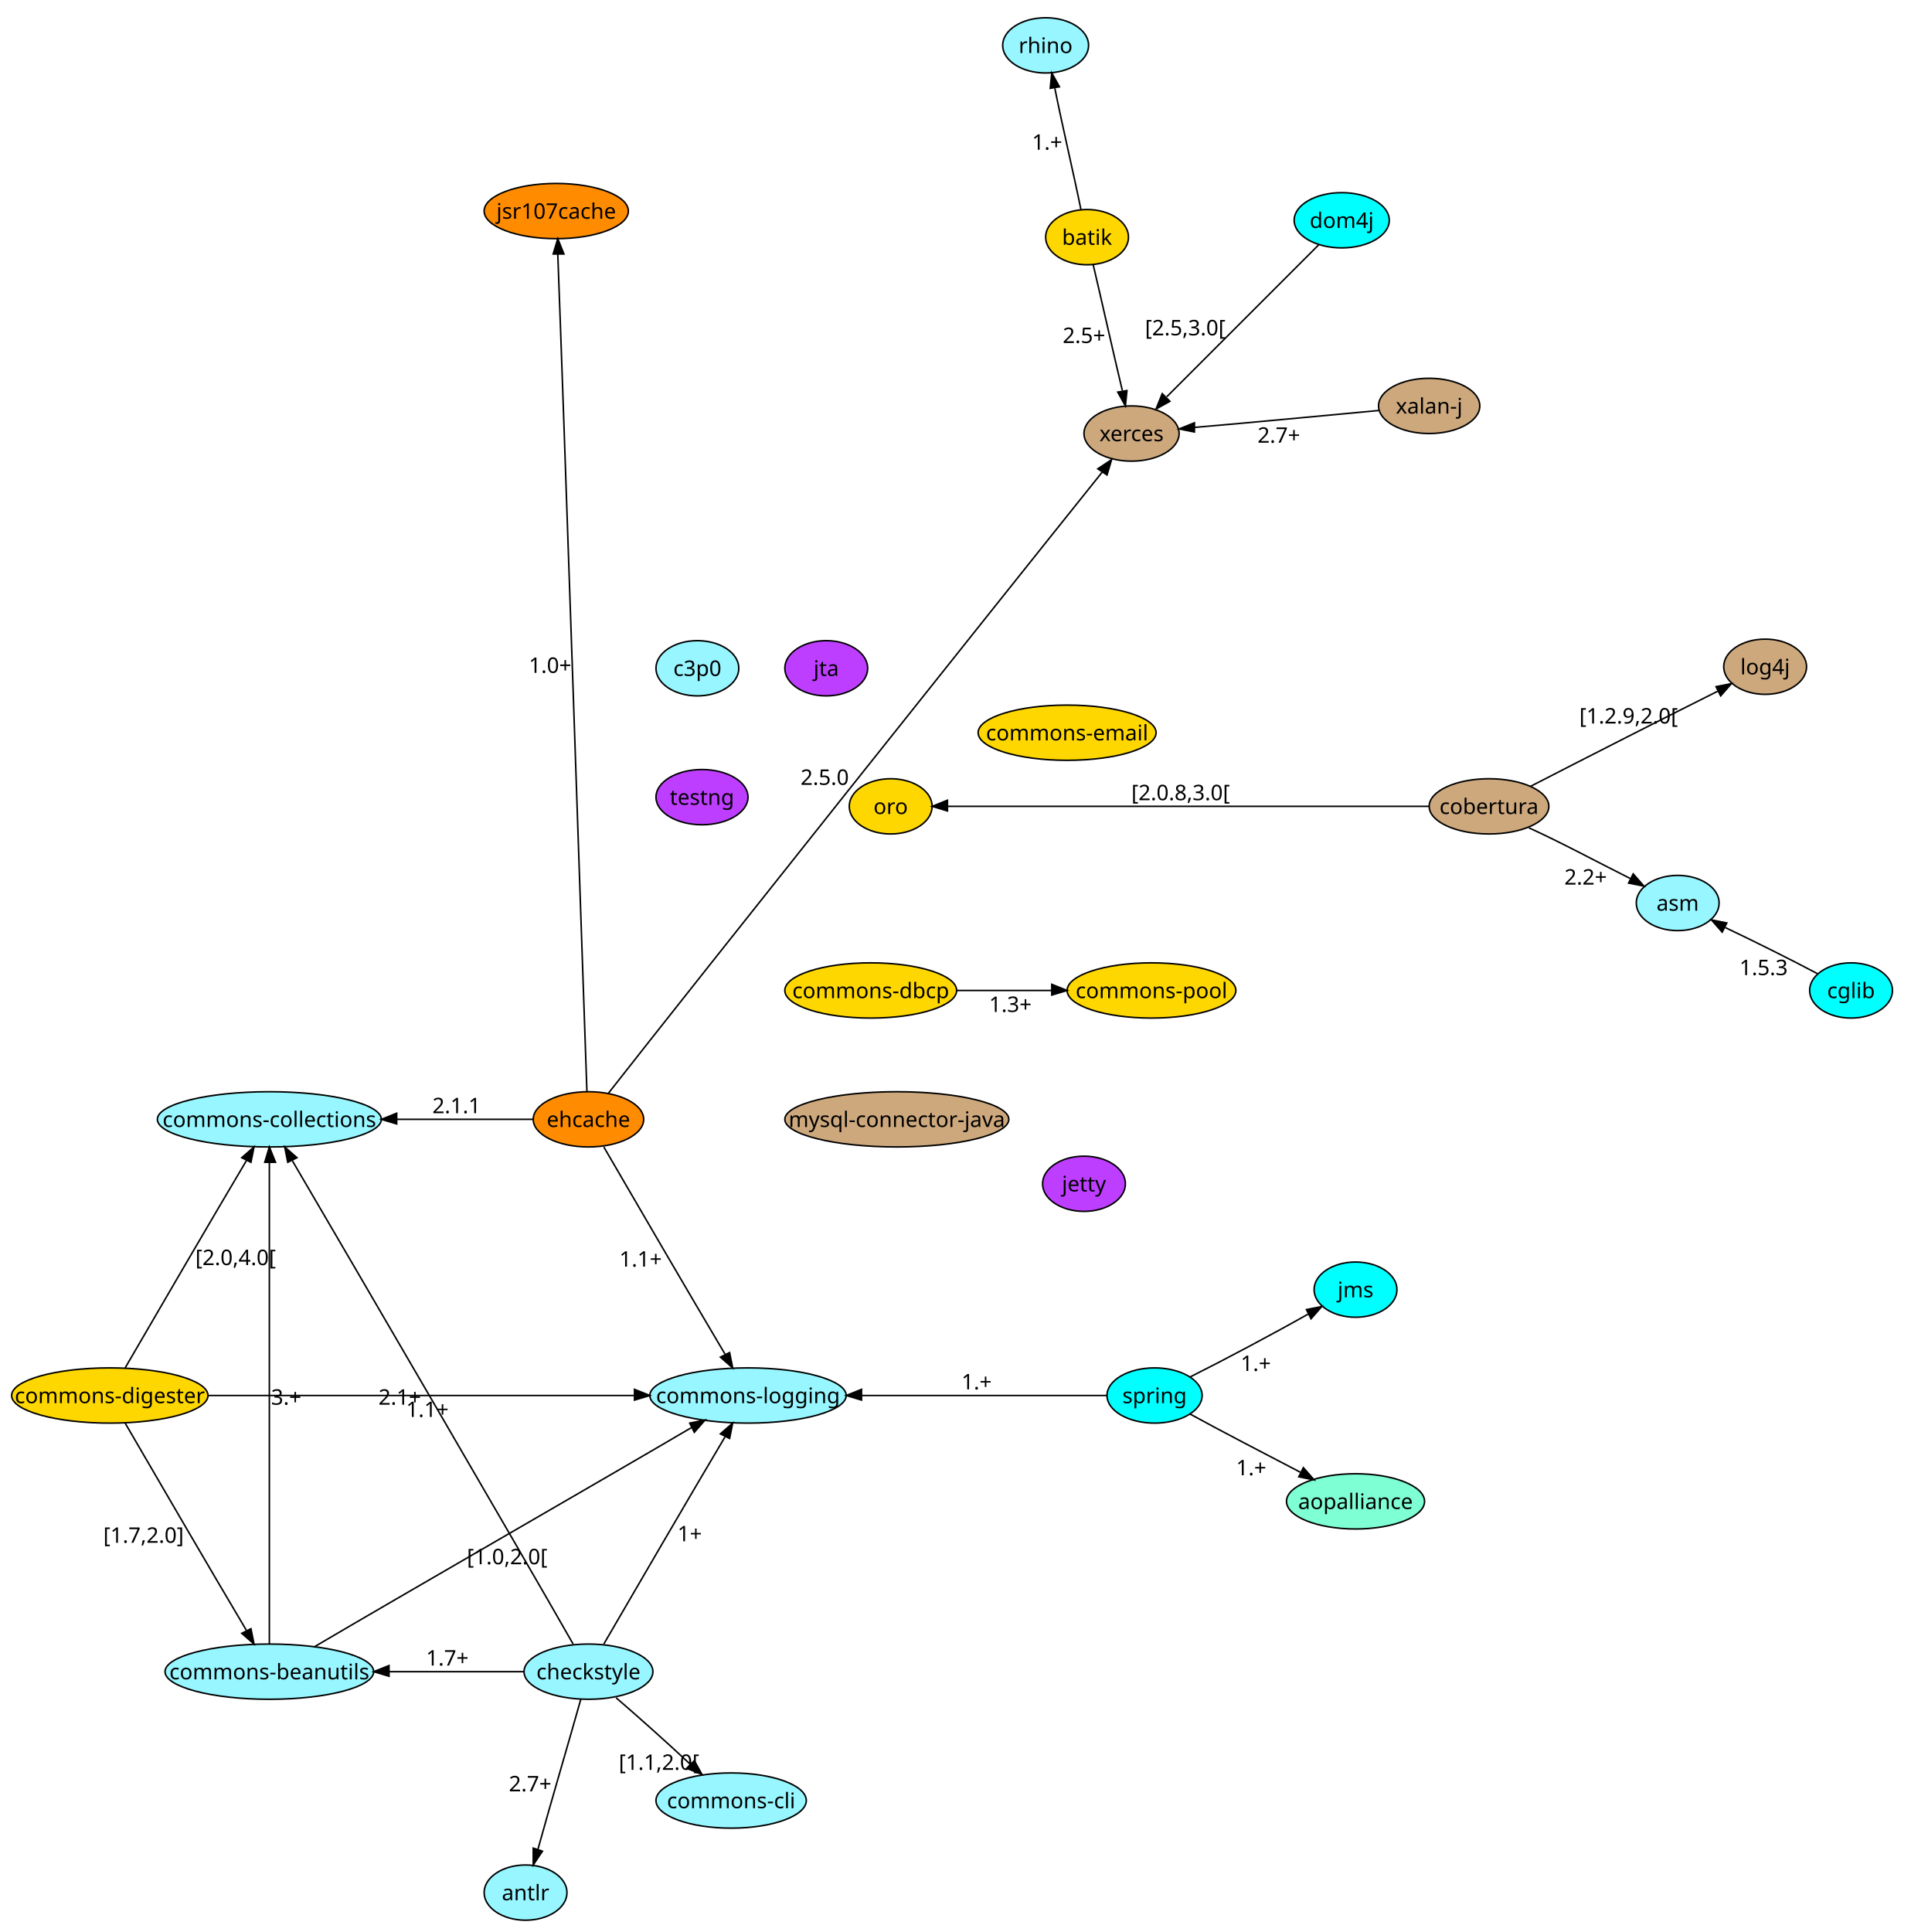
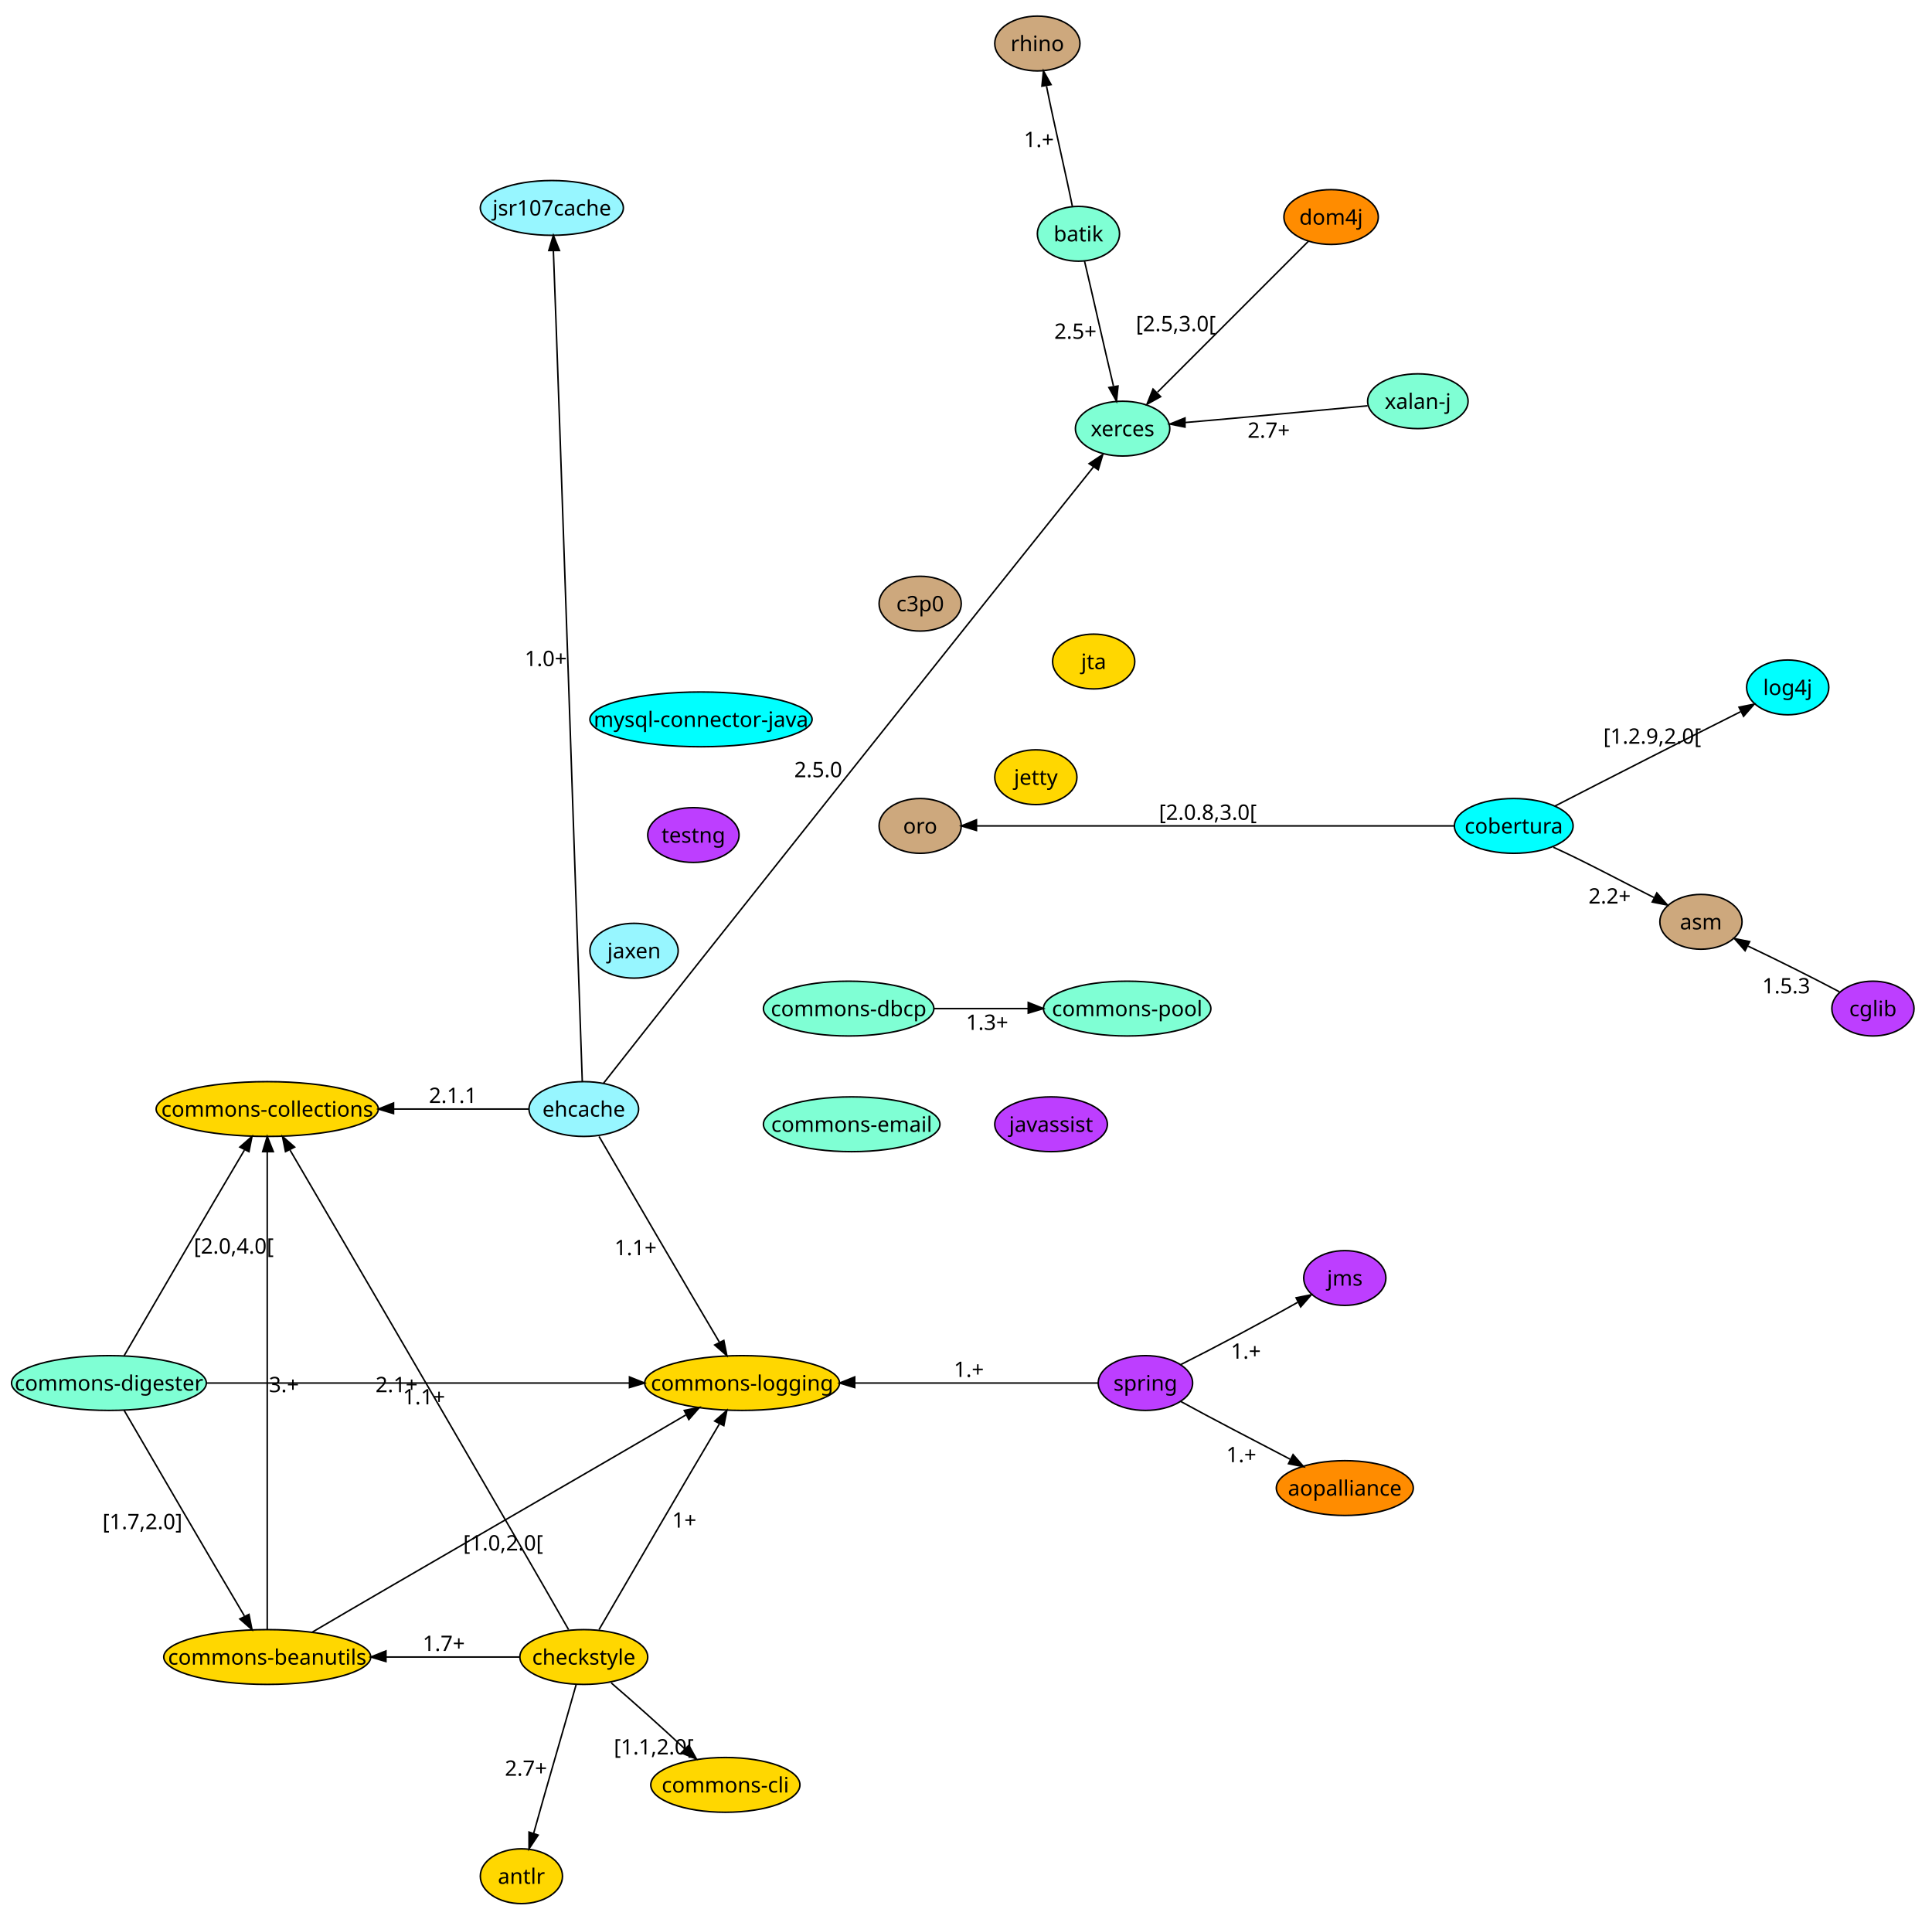
- <svg xmlns="http://www.w3.org/2000/svg" width="795pt" height="804pt" viewBox="-1 -1 794 803">
-   <g id="graph0" class="graph" transform="scale(0.637681)" style="font-family:Times-Roman;font-size:14.00;">
+ <svg xmlns="http://www.w3.org/2000/svg" width="804pt" height="797pt" viewBox="-1 -1 803 796">
+   <g id="graph0" class="graph" transform="scale(0.632588)" style="font-family:Times-Roman;font-size:14.00;">
    <g id="node3" class="node">
-       <ellipse cx="456" cy="518" rx="30" ry="18" style="fill:#bd3eff;stroke:black;" />
-       <text text-anchor="middle" x="456" y="523">testng</text>
+       <ellipse cx="454" cy="547" rx="30" ry="18" style="fill:#bd3eff;stroke:black;" />
+       <text text-anchor="middle" x="454" y="552">testng</text>
    </g>
    <g id="node6" class="node">
-       <ellipse cx="382" cy="1088" rx="42" ry="18" style="fill:#97f6ff;stroke:black;" />
-       <text text-anchor="middle" x="382" y="1093">checkstyle</text>
-     </g>
-     <g id="node8" class="node">
-       <ellipse cx="341" cy="1232" rx="27" ry="18" style="fill:#97f6ff;stroke:black;" />
-       <text text-anchor="middle" x="341" y="1237">antlr</text>
-     </g>
-     <g id="edge6" class="edge">
-       <path style="fill:none;stroke:black;" d="M377,1106C370,1131 357,1175 349,1204" />
-       <polygon style="fill:black;stroke:black;" points="352,1205 346,1214 346,1203 352,1205" />
-       <text text-anchor="middle" x="344" y="1166">2.7+</text>
-     </g>
-     <g id="node10" class="node">
-       <ellipse cx="475" cy="1172" rx="49" ry="18" style="fill:#97f6ff;stroke:black;" />
-       <text text-anchor="middle" x="475" y="1177">commons-cli</text>
+       <ellipse cx="415" cy="623" rx="29" ry="18" style="fill:#97f6ff;stroke:black;" />
+       <text text-anchor="middle" x="415" y="628">jaxen</text>
+     </g>
+     <g id="node9" class="node">
+       <ellipse cx="382" cy="1087" rx="42" ry="18" style="fill:gold;stroke:black;" />
+       <text text-anchor="middle" x="382" y="1092">checkstyle</text>
+     </g>
+     <g id="node11" class="node">
+       <ellipse cx="341" cy="1231" rx="27" ry="18" style="fill:gold;stroke:black;" />
+       <text text-anchor="middle" x="341" y="1236">antlr</text>
    </g>
    <g id="edge8" class="edge">
-       <path style="fill:none;stroke:black;" d="M400,1105C414,1117 433,1134 448,1148" />
-       <polygon style="fill:black;stroke:black;" points="451,1146 456,1155 446,1151 451,1146" />
-       <text text-anchor="middle" x="428" y="1152">[1.1,2.0[</text>
-     </g>
-     <g id="node12" class="node">
-       <ellipse cx="174" cy="728" rx="73" ry="18" style="fill:#97f6ff;stroke:black;" />
-       <text text-anchor="middle" x="174" y="733">commons-collections</text>
+       <path style="fill:none;stroke:black;" d="M377,1105C370,1130 357,1174 349,1203" />
+       <polygon style="fill:black;stroke:black;" points="352,1204 346,1213 346,1202 352,1204" />
+       <text text-anchor="middle" x="344" y="1165">2.7+</text>
+     </g>
+     <g id="node13" class="node">
+       <ellipse cx="475" cy="1171" rx="49" ry="18" style="fill:gold;stroke:black;" />
+       <text text-anchor="middle" x="475" y="1176">commons-cli</text>
    </g>
    <g id="edge10" class="edge">
-       <path style="fill:none;stroke:black;" d="M372,1070C339,1012 230,825 189,755" />
-       <polygon style="fill:black;stroke:black;" points="186,756 184,746 192,753 186,756" />
-       <text text-anchor="middle" x="259" y="914">2.1+</text>
-     </g>
-     <g id="node14" class="node">
-       <ellipse cx="486" cy="908" rx="64" ry="18" style="fill:#97f6ff;stroke:black;" />
-       <text text-anchor="middle" x="486" y="913">commons-logging</text>
+       <path style="fill:none;stroke:black;" d="M400,1104C414,1116 433,1133 448,1147" />
+       <polygon style="fill:black;stroke:black;" points="451,1145 456,1154 446,1150 451,1145" />
+       <text text-anchor="middle" x="428" y="1151">[1.1,2.0[</text>
+     </g>
+     <g id="node15" class="node">
+       <ellipse cx="174" cy="727" rx="73" ry="18" style="fill:gold;stroke:black;" />
+       <text text-anchor="middle" x="174" y="732">commons-collections</text>
    </g>
    <g id="edge12" class="edge">
-       <path style="fill:none;stroke:black;" d="M392,1070C410,1039 449,972 471,935" />
-       <polygon style="fill:black;stroke:black;" points="468,933 476,926 474,936 468,933" />
-       <text text-anchor="middle" x="448" y="1003">1+</text>
-     </g>
-     <g id="node16" class="node">
-       <ellipse cx="174" cy="1088" rx="68" ry="18" style="fill:#97f6ff;stroke:black;" />
-       <text text-anchor="middle" x="174" y="1093">commons-beanutils</text>
+       <path style="fill:none;stroke:black;" d="M372,1069C339,1011 230,824 189,754" />
+       <polygon style="fill:black;stroke:black;" points="186,755 184,745 192,752 186,755" />
+       <text text-anchor="middle" x="259" y="913">2.1+</text>
+     </g>
+     <g id="node17" class="node">
+       <ellipse cx="486" cy="907" rx="64" ry="18" style="fill:gold;stroke:black;" />
+       <text text-anchor="middle" x="486" y="912">commons-logging</text>
    </g>
    <g id="edge14" class="edge">
-       <path style="fill:none;stroke:black;" d="M340,1088C315,1088 282,1088 252,1088" />
-       <polygon style="fill:black;stroke:black;" points="252,1091 242,1088 252,1084 252,1091" />
-       <text text-anchor="middle" x="290" y="1084">1.7+</text>
-     </g>
-     <g id="edge64" class="edge">
-       <path style="fill:none;stroke:black;" d="M174,1070C174,1011 174,827 174,756" />
-       <polygon style="fill:black;stroke:black;" points="171,756 174,746 178,756 171,756" />
-       <text text-anchor="middle" x="185" y="914">3.+</text>
-     </g>
-     <g id="edge62" class="edge">
-       <path style="fill:none;stroke:black;" d="M203,1072C259,1039 386,966 449,929" />
-       <polygon style="fill:black;stroke:black;" points="448,926 458,924 451,932 448,926" />
-       <text text-anchor="middle" x="329" y="1018">[1.0,2.0[</text>
+       <path style="fill:none;stroke:black;" d="M392,1069C410,1038 449,971 471,934" />
+       <polygon style="fill:black;stroke:black;" points="468,932 476,925 474,935 468,932" />
+       <text text-anchor="middle" x="448" y="1002">1+</text>
    </g>
    <g id="node19" class="node">
-       <ellipse cx="579" cy="524" rx="27" ry="18" style="fill:gold;stroke:black;" />
-       <text text-anchor="middle" x="579" y="529">oro</text>
+       <ellipse cx="174" cy="1087" rx="68" ry="18" style="fill:gold;stroke:black;" />
+       <text text-anchor="middle" x="174" y="1092">commons-beanutils</text>
+     </g>
+     <g id="edge16" class="edge">
+       <path style="fill:none;stroke:black;" d="M340,1087C315,1087 282,1087 252,1087" />
+       <polygon style="fill:black;stroke:black;" points="252,1090 242,1087 252,1083 252,1090" />
+       <text text-anchor="middle" x="290" y="1083">1.7+</text>
+     </g>
+     <g id="edge68" class="edge">
+       <path style="fill:none;stroke:black;" d="M174,1069C174,1010 174,826 174,755" />
+       <polygon style="fill:black;stroke:black;" points="171,755 174,745 178,755 171,755" />
+       <text text-anchor="middle" x="185" y="913">3.+</text>
+     </g>
+     <g id="edge66" class="edge">
+       <path style="fill:none;stroke:black;" d="M203,1071C259,1038 386,965 449,928" />
+       <polygon style="fill:black;stroke:black;" points="448,925 458,923 451,931 448,925" />
+       <text text-anchor="middle" x="329" y="1017">[1.0,2.0[</text>
    </g>
    <g id="node22" class="node">
-       <ellipse cx="930" cy="263" rx="33" ry="18" style="fill:#cda87d;stroke:black;" />
-       <text text-anchor="middle" x="930" y="268">xalan-j</text>
-     </g>
-     <g id="node24" class="node">
-       <ellipse cx="736" cy="281" rx="31" ry="18" style="fill:#cda87d;stroke:black;" />
-       <text text-anchor="middle" x="736" y="286">xerces</text>
-     </g>
-     <g id="edge20" class="edge">
-       <path style="fill:none;stroke:black;" d="M897,266C864,269 813,274 777,277" />
-       <polygon style="fill:black;stroke:black;" points="777,280 767,278 777,274 777,280" />
-       <text text-anchor="middle" x="832" y="287">2.7+</text>
-     </g>
-     <g id="node29" class="node">
-       <ellipse cx="873" cy="142" rx="31" ry="18" style="fill:cyan;stroke:black;" />
-       <text text-anchor="middle" x="873" y="147">dom4j</text>
-     </g>
-     <g id="edge26" class="edge">
-       <path style="fill:none;stroke:black;" d="M858,158C834,182 787,229 759,257" />
-       <polygon style="fill:black;stroke:black;" points="761,260 752,265 756,255 761,260" />
-       <text text-anchor="middle" x="771" y="217">[2.5,3.0[</text>
-     </g>
-     <g id="node33" class="node">
-       <ellipse cx="361" cy="136" rx="47" ry="18" style="fill:darkorange;stroke:black;" />
-       <text text-anchor="middle" x="361" y="141">jsr107cache</text>
+       <ellipse cx="603" cy="541" rx="27" ry="18" style="fill:#cda87d;stroke:black;" />
+       <text text-anchor="middle" x="603" y="546">oro</text>
+     </g>
+     <g id="node25" class="node">
+       <ellipse cx="930" cy="262" rx="33" ry="18" style="fill:aquamarine;stroke:black;" />
+       <text text-anchor="middle" x="930" y="267">xalan-j</text>
+     </g>
+     <g id="node27" class="node">
+       <ellipse cx="736" cy="280" rx="31" ry="18" style="fill:aquamarine;stroke:black;" />
+       <text text-anchor="middle" x="736" y="285">xerces</text>
+     </g>
+     <g id="edge22" class="edge">
+       <path style="fill:none;stroke:black;" d="M897,265C864,268 813,273 777,276" />
+       <polygon style="fill:black;stroke:black;" points="777,279 767,277 777,273 777,279" />
+       <text text-anchor="middle" x="832" y="286">2.7+</text>
+     </g>
+     <g id="node32" class="node">
+       <ellipse cx="873" cy="141" rx="31" ry="18" style="fill:darkorange;stroke:black;" />
+       <text text-anchor="middle" x="873" y="146">dom4j</text>
+     </g>
+     <g id="edge28" class="edge">
+       <path style="fill:none;stroke:black;" d="M858,157C834,181 787,228 759,256" />
+       <polygon style="fill:black;stroke:black;" points="761,259 752,264 756,254 761,259" />
+       <text text-anchor="middle" x="771" y="216">[2.5,3.0[</text>
    </g>
    <g id="node36" class="node">
-       <ellipse cx="705" cy="770" rx="27" ry="18" style="fill:#bd3eff;stroke:black;" />
-       <text text-anchor="middle" x="705" y="775">jetty</text>
+       <ellipse cx="689" cy="737" rx="37" ry="18" style="fill:#bd3eff;stroke:black;" />
+       <text text-anchor="middle" x="689" y="742">javassist</text>
    </g>
    <g id="node39" class="node">
-       <ellipse cx="680" cy="28" rx="28" ry="18" style="fill:#97f6ff;stroke:black;" />
-       <text text-anchor="middle" x="680" y="33">rhino</text>
+       <ellipse cx="361" cy="135" rx="47" ry="18" style="fill:#97f6ff;stroke:black;" />
+       <text text-anchor="middle" x="361" y="140">jsr107cache</text>
    </g>
    <g id="node42" class="node">
-       <ellipse cx="707" cy="153" rx="27" ry="18" style="fill:gold;stroke:black;" />
-       <text text-anchor="middle" x="707" y="158">batik</text>
-     </g>
-     <g id="edge38" class="edge">
-       <path style="fill:none;stroke:black;" d="M711,171C716,192 724,228 730,253" />
-       <polygon style="fill:black;stroke:black;" points="733,253 732,263 727,254 733,253" />
-       <text text-anchor="middle" x="705" y="222">2.5+</text>
-     </g>
-     <g id="edge36" class="edge">
-       <path style="fill:none;stroke:black;" d="M703,135C699,115 691,81 686,56" />
-       <polygon style="fill:black;stroke:black;" points="683,56 684,46 689,55 683,56" />
-       <text text-anchor="middle" x="681" y="96">1.+</text>
-     </g>
-     <g id="node47" class="node">
-       <ellipse cx="583" cy="728" rx="73" ry="18" style="fill:#cda87d;stroke:black;" />
-       <text text-anchor="middle" x="583" y="733">mysql-connector-java</text>
-     </g>
-     <g id="node50" class="node">
-       <ellipse cx="882" cy="977" rx="45" ry="18" style="fill:aquamarine;stroke:black;" />
-       <text text-anchor="middle" x="882" y="982">aopalliance</text>
+       <ellipse cx="679" cy="509" rx="27" ry="18" style="fill:gold;stroke:black;" />
+       <text text-anchor="middle" x="679" y="514">jetty</text>
+     </g>
+     <g id="node45" class="node">
+       <ellipse cx="680" cy="27" rx="28" ry="18" style="fill:#cda87d;stroke:black;" />
+       <text text-anchor="middle" x="680" y="32">rhino</text>
+     </g>
+     <g id="node48" class="node">
+       <ellipse cx="707" cy="152" rx="27" ry="18" style="fill:aquamarine;stroke:black;" />
+       <text text-anchor="middle" x="707" y="157">batik</text>
+     </g>
+     <g id="edge42" class="edge">
+       <path style="fill:none;stroke:black;" d="M711,170C716,191 724,227 730,252" />
+       <polygon style="fill:black;stroke:black;" points="733,252 732,262 727,253 733,252" />
+       <text text-anchor="middle" x="705" y="221">2.5+</text>
+     </g>
+     <g id="edge40" class="edge">
+       <path style="fill:none;stroke:black;" d="M703,134C699,114 691,80 686,55" />
+       <polygon style="fill:black;stroke:black;" points="683,55 684,45 689,54 683,55" />
+       <text text-anchor="middle" x="681" y="95">1.+</text>
    </g>
    <g id="node53" class="node">
-       <ellipse cx="751" cy="908" rx="31" ry="18" style="fill:cyan;stroke:black;" />
-       <text text-anchor="middle" x="751" y="913">spring</text>
-     </g>
-     <g id="edge48" class="edge">
-       <path style="fill:none;stroke:black;" d="M720,908C681,908 613,908 560,908" />
-       <polygon style="fill:black;stroke:black;" points="560,911 550,908 560,904 560,911" />
-       <text text-anchor="middle" x="635" y="904">1.+</text>
-     </g>
-     <g id="edge46" class="edge">
-       <path style="fill:none;stroke:black;" d="M774,920C794,931 823,946 846,958" />
-       <polygon style="fill:black;stroke:black;" points="848,955 855,963 845,961 848,955" />
-       <text text-anchor="middle" x="814" y="960">1.+</text>
-     </g>
-     <g id="node57" class="node">
-       <ellipse cx="882" cy="839" rx="27" ry="18" style="fill:cyan;stroke:black;" />
-       <text text-anchor="middle" x="882" y="844">jms</text>
+       <ellipse cx="459" cy="471" rx="73" ry="18" style="fill:cyan;stroke:black;" />
+       <text text-anchor="middle" x="459" y="476">mysql-connector-java</text>
+     </g>
+     <g id="node56" class="node">
+       <ellipse cx="882" cy="976" rx="45" ry="18" style="fill:darkorange;stroke:black;" />
+       <text text-anchor="middle" x="882" y="981">aopalliance</text>
+     </g>
+     <g id="node59" class="node">
+       <ellipse cx="751" cy="907" rx="31" ry="18" style="fill:#bd3eff;stroke:black;" />
+       <text text-anchor="middle" x="751" y="912">spring</text>
+     </g>
+     <g id="edge52" class="edge">
+       <path style="fill:none;stroke:black;" d="M720,907C681,907 613,907 560,907" />
+       <polygon style="fill:black;stroke:black;" points="560,910 550,907 560,903 560,910" />
+       <text text-anchor="middle" x="635" y="903">1.+</text>
    </g>
    <g id="edge50" class="edge">
-       <path style="fill:none;stroke:black;" d="M774,896C796,885 828,868 851,855" />
-       <polygon style="fill:black;stroke:black;" points="850,852 860,850 853,858 850,852" />
-       <text text-anchor="middle" x="817" y="892">1.+</text>
-     </g>
-     <g id="node62" class="node">
-       <ellipse cx="537" cy="434" rx="27" ry="18" style="fill:#bd3eff;stroke:black;" />
-       <text text-anchor="middle" x="537" y="439">jta</text>
-     </g>
-     <g id="node65" class="node">
-       <ellipse cx="1092" cy="587" rx="27" ry="18" style="fill:#97f6ff;stroke:black;" />
-       <text text-anchor="middle" x="1092" y="592">asm</text>
-     </g>
-     <g id="node74" class="node">
-       <ellipse cx="566" cy="644" rx="56" ry="18" style="fill:gold;stroke:black;" />
-       <text text-anchor="middle" x="566" y="649">commons-dbcp</text>
-     </g>
-     <g id="node76" class="node">
-       <ellipse cx="749" cy="644" rx="55" ry="18" style="fill:gold;stroke:black;" />
-       <text text-anchor="middle" x="749" y="649">commons-pool</text>
-     </g>
-     <g id="edge68" class="edge">
-       <path style="fill:none;stroke:black;" d="M622,644C642,644 664,644 684,644" />
-       <polygon style="fill:black;stroke:black;" points="684,640 694,644 684,647 684,640" />
-       <text text-anchor="middle" x="657" y="658">1.3+</text>
+       <path style="fill:none;stroke:black;" d="M774,919C794,930 823,945 846,957" />
+       <polygon style="fill:black;stroke:black;" points="848,954 855,962 845,960 848,954" />
+       <text text-anchor="middle" x="814" y="959">1.+</text>
+     </g>
+     <g id="node63" class="node">
+       <ellipse cx="882" cy="838" rx="27" ry="18" style="fill:#bd3eff;stroke:black;" />
+       <text text-anchor="middle" x="882" y="843">jms</text>
+     </g>
+     <g id="edge54" class="edge">
+       <path style="fill:none;stroke:black;" d="M774,895C796,884 828,867 851,854" />
+       <polygon style="fill:black;stroke:black;" points="850,851 860,849 853,857 850,851" />
+       <text text-anchor="middle" x="817" y="891">1.+</text>
+     </g>
+     <g id="node68" class="node">
+       <ellipse cx="717" cy="433" rx="27" ry="18" style="fill:gold;stroke:black;" />
+       <text text-anchor="middle" x="717" y="438">jta</text>
+     </g>
+     <g id="node71" class="node">
+       <ellipse cx="1116" cy="604" rx="27" ry="18" style="fill:#cda87d;stroke:black;" />
+       <text text-anchor="middle" x="1116" y="609">asm</text>
+     </g>
+     <g id="node80" class="node">
+       <ellipse cx="556" cy="661" rx="56" ry="18" style="fill:aquamarine;stroke:black;" />
+       <text text-anchor="middle" x="556" y="666">commons-dbcp</text>
    </g>
    <g id="node82" class="node">
-       <ellipse cx="694" cy="476" rx="58" ry="18" style="fill:gold;stroke:black;" />
-       <text text-anchor="middle" x="694" y="481">commons-email</text>
-     </g>
-     <g id="node84" class="node">
-       <ellipse cx="70" cy="908" rx="64" ry="18" style="fill:gold;stroke:black;" />
-       <text text-anchor="middle" x="70" y="913">commons-digester</text>
+       <ellipse cx="739" cy="661" rx="55" ry="18" style="fill:aquamarine;stroke:black;" />
+       <text text-anchor="middle" x="739" y="666">commons-pool</text>
+     </g>
+     <g id="edge72" class="edge">
+       <path style="fill:none;stroke:black;" d="M612,661C632,661 654,661 674,661" />
+       <polygon style="fill:black;stroke:black;" points="674,657 684,661 674,664 674,657" />
+       <text text-anchor="middle" x="647" y="675">1.3+</text>
+     </g>
+     <g id="node88" class="node">
+       <ellipse cx="558" cy="737" rx="58" ry="18" style="fill:aquamarine;stroke:black;" />
+       <text text-anchor="middle" x="558" y="742">commons-email</text>
+     </g>
+     <g id="node90" class="node">
+       <ellipse cx="70" cy="907" rx="64" ry="18" style="fill:aquamarine;stroke:black;" />
+       <text text-anchor="middle" x="70" y="912">commons-digester</text>
+     </g>
+     <g id="edge84" class="edge">
+       <path style="fill:none;stroke:black;" d="M80,889C98,858 137,791 159,754" />
+       <polygon style="fill:black;stroke:black;" points="156,752 164,745 162,755 156,752" />
+       <text text-anchor="middle" x="152" y="822">[2.0,4.0[</text>
    </g>
    <g id="edge80" class="edge">
-       <path style="fill:none;stroke:black;" d="M80,890C98,859 137,792 159,755" />
-       <polygon style="fill:black;stroke:black;" points="156,753 164,746 162,756 156,753" />
-       <text text-anchor="middle" x="152" y="823">[2.0,4.0[</text>
-     </g>
-     <g id="edge76" class="edge">
-       <path style="fill:none;stroke:black;" d="M134,908C209,908 333,908 412,908" />
-       <polygon style="fill:black;stroke:black;" points="412,904 422,908 412,911 412,904" />
-       <text text-anchor="middle" x="277" y="922">1.1+</text>
-     </g>
-     <g id="edge78" class="edge">
-       <path style="fill:none;stroke:black;" d="M80,926C98,957 137,1024 159,1061" />
-       <polygon style="fill:black;stroke:black;" points="162,1060 164,1070 156,1063 162,1060" />
-       <text text-anchor="middle" x="92" y="1004">[1.7,2.0]</text>
-     </g>
-     <g id="node102" class="node">
-       <ellipse cx="969" cy="524" rx="39" ry="18" style="fill:#cda87d;stroke:black;" />
-       <text text-anchor="middle" x="969" y="529">cobertura</text>
-     </g>
-     <g id="edge98" class="edge">
-       <path style="fill:none;stroke:black;" d="M930,524C855,524 690,524 616,524" />
-       <polygon style="fill:black;stroke:black;" points="616,527 606,524 616,520 616,527" />
-       <text text-anchor="middle" x="768" y="520">[2.0.8,3.0[</text>
+       <path style="fill:none;stroke:black;" d="M134,907C209,907 333,907 412,907" />
+       <polygon style="fill:black;stroke:black;" points="412,903 422,907 412,910 412,903" />
+       <text text-anchor="middle" x="277" y="921">1.1+</text>
+     </g>
+     <g id="edge82" class="edge">
+       <path style="fill:none;stroke:black;" d="M80,925C98,956 137,1023 159,1060" />
+       <polygon style="fill:black;stroke:black;" points="162,1059 164,1069 156,1062 162,1059" />
+       <text text-anchor="middle" x="92" y="1003">[1.7,2.0]</text>
+     </g>
+     <g id="node108" class="node">
+       <ellipse cx="993" cy="541" rx="39" ry="18" style="fill:cyan;stroke:black;" />
+       <text text-anchor="middle" x="993" y="546">cobertura</text>
+     </g>
+     <g id="edge102" class="edge">
+       <path style="fill:none;stroke:black;" d="M954,541C879,541 714,541 640,541" />
+       <polygon style="fill:black;stroke:black;" points="640,544 630,541 640,537 640,544" />
+       <text text-anchor="middle" x="792" y="537">[2.0.8,3.0[</text>
+     </g>
+     <g id="edge104" class="edge">
+       <path style="fill:none;stroke:black;" d="M1019,555C1039,564 1065,578 1085,588" />
+       <polygon style="fill:black;stroke:black;" points="1087,585 1094,593 1084,591 1087,585" />
+       <text text-anchor="middle" x="1056" y="592">2.2+</text>
+     </g>
+     <g id="node110" class="node">
+       <ellipse cx="1173" cy="450" rx="27" ry="18" style="fill:cyan;stroke:black;" />
+       <text text-anchor="middle" x="1173" y="455">log4j</text>
    </g>
    <g id="edge100" class="edge">
-       <path style="fill:none;stroke:black;" d="M995,538C1015,547 1041,561 1061,571" />
-       <polygon style="fill:black;stroke:black;" points="1063,568 1070,576 1060,574 1063,568" />
-       <text text-anchor="middle" x="1032" y="575">2.2+</text>
-     </g>
-     <g id="node104" class="node">
-       <ellipse cx="1149" cy="433" rx="27" ry="18" style="fill:#cda87d;stroke:black;" />
-       <text text-anchor="middle" x="1149" y="438">log4j</text>
-     </g>
-     <g id="edge96" class="edge">
-       <path style="fill:none;stroke:black;" d="M996,511C1029,494 1084,466 1118,449" />
-       <polygon style="fill:black;stroke:black;" points="1117,446 1127,444 1120,452 1117,446" />
-       <text text-anchor="middle" x="1060" y="470">[1.2.9,2.0[</text>
-     </g>
-     <g id="node111" class="node">
-       <ellipse cx="1205" cy="644" rx="27" ry="18" style="fill:cyan;stroke:black;" />
-       <text text-anchor="middle" x="1205" y="649">cglib</text>
-     </g>
-     <g id="edge106" class="edge">
-       <path style="fill:none;stroke:black;" d="M1183,633C1166,624 1142,612 1123,603" />
-       <polygon style="fill:black;stroke:black;" points="1121,606 1114,598 1124,600 1121,606" />
-       <text text-anchor="middle" x="1148" y="634">1.5.3</text>
-     </g>
-     <g id="node115" class="node">
-       <ellipse cx="382" cy="728" rx="36" ry="18" style="fill:darkorange;stroke:black;" />
-       <text text-anchor="middle" x="382" y="733">ehcache</text>
-     </g>
-     <g id="edge112" class="edge">
-       <path style="fill:none;stroke:black;" d="M346,728C322,728 288,728 257,728" />
-       <polygon style="fill:black;stroke:black;" points="257,731 247,728 257,724 257,731" />
-       <text text-anchor="middle" x="296" y="724">2.1.1</text>
+       <path style="fill:none;stroke:black;" d="M1020,528C1053,511 1108,483 1142,466" />
+       <polygon style="fill:black;stroke:black;" points="1141,463 1151,461 1144,469 1141,463" />
+       <text text-anchor="middle" x="1084" y="487">[1.2.9,2.0[</text>
+     </g>
+     <g id="node117" class="node">
+       <ellipse cx="1229" cy="661" rx="27" ry="18" style="fill:#bd3eff;stroke:black;" />
+       <text text-anchor="middle" x="1229" y="666">cglib</text>
    </g>
    <g id="edge110" class="edge">
-       <path style="fill:none;stroke:black;" d="M392,746C410,777 449,844 471,881" />
-       <polygon style="fill:black;stroke:black;" points="474,880 476,890 468,883 474,880" />
-       <text text-anchor="middle" x="416" y="824">1.1+</text>
+       <path style="fill:none;stroke:black;" d="M1207,650C1190,641 1166,629 1147,620" />
+       <polygon style="fill:black;stroke:black;" points="1145,623 1138,615 1148,617 1145,623" />
+       <text text-anchor="middle" x="1172" y="651">1.5.3</text>
+     </g>
+     <g id="node121" class="node">
+       <ellipse cx="382" cy="727" rx="36" ry="18" style="fill:#97f6ff;stroke:black;" />
+       <text text-anchor="middle" x="382" y="732">ehcache</text>
+     </g>
+     <g id="edge116" class="edge">
+       <path style="fill:none;stroke:black;" d="M346,727C322,727 288,727 257,727" />
+       <polygon style="fill:black;stroke:black;" points="257,730 247,727 257,723 257,730" />
+       <text text-anchor="middle" x="296" y="723">2.1.1</text>
    </g>
    <g id="edge114" class="edge">
-       <path style="fill:none;stroke:black;" d="M395,711C449,642 652,387 717,306" />
-       <polygon style="fill:black;stroke:black;" points="714,304 723,298 720,308 714,304" />
-       <text text-anchor="middle" x="536" y="510">2.5.0</text>
-     </g>
-     <g id="edge117" class="edge">
-       <path style="fill:none;stroke:black;" d="M381,710C378,626 366,268 362,164" />
-       <polygon style="fill:black;stroke:black;" points="359,164 362,154 366,164 359,164" />
-       <text text-anchor="middle" x="357" y="437">1.0+</text>
-     </g>
-     <g id="node125" class="node">
-       <ellipse cx="453" cy="434" rx="27" ry="18" style="fill:#97f6ff;stroke:black;" />
-       <text text-anchor="middle" x="453" y="439">c3p0</text>
+       <path style="fill:none;stroke:black;" d="M392,745C410,776 449,843 471,880" />
+       <polygon style="fill:black;stroke:black;" points="474,879 476,889 468,882 474,879" />
+       <text text-anchor="middle" x="416" y="823">1.1+</text>
+     </g>
+     <g id="edge118" class="edge">
+       <path style="fill:none;stroke:black;" d="M395,710C449,641 652,386 717,305" />
+       <polygon style="fill:black;stroke:black;" points="714,303 723,297 720,307 714,303" />
+       <text text-anchor="middle" x="536" y="509">2.5.0</text>
+     </g>
+     <g id="edge121" class="edge">
+       <path style="fill:none;stroke:black;" d="M381,709C378,625 366,267 362,163" />
+       <polygon style="fill:black;stroke:black;" points="359,163 362,153 366,163 359,163" />
+       <text text-anchor="middle" x="357" y="436">1.0+</text>
+     </g>
+     <g id="node131" class="node">
+       <ellipse cx="603" cy="395" rx="27" ry="18" style="fill:#cda87d;stroke:black;" />
+       <text text-anchor="middle" x="603" y="400">c3p0</text>
    </g>
  </g>
</svg>
